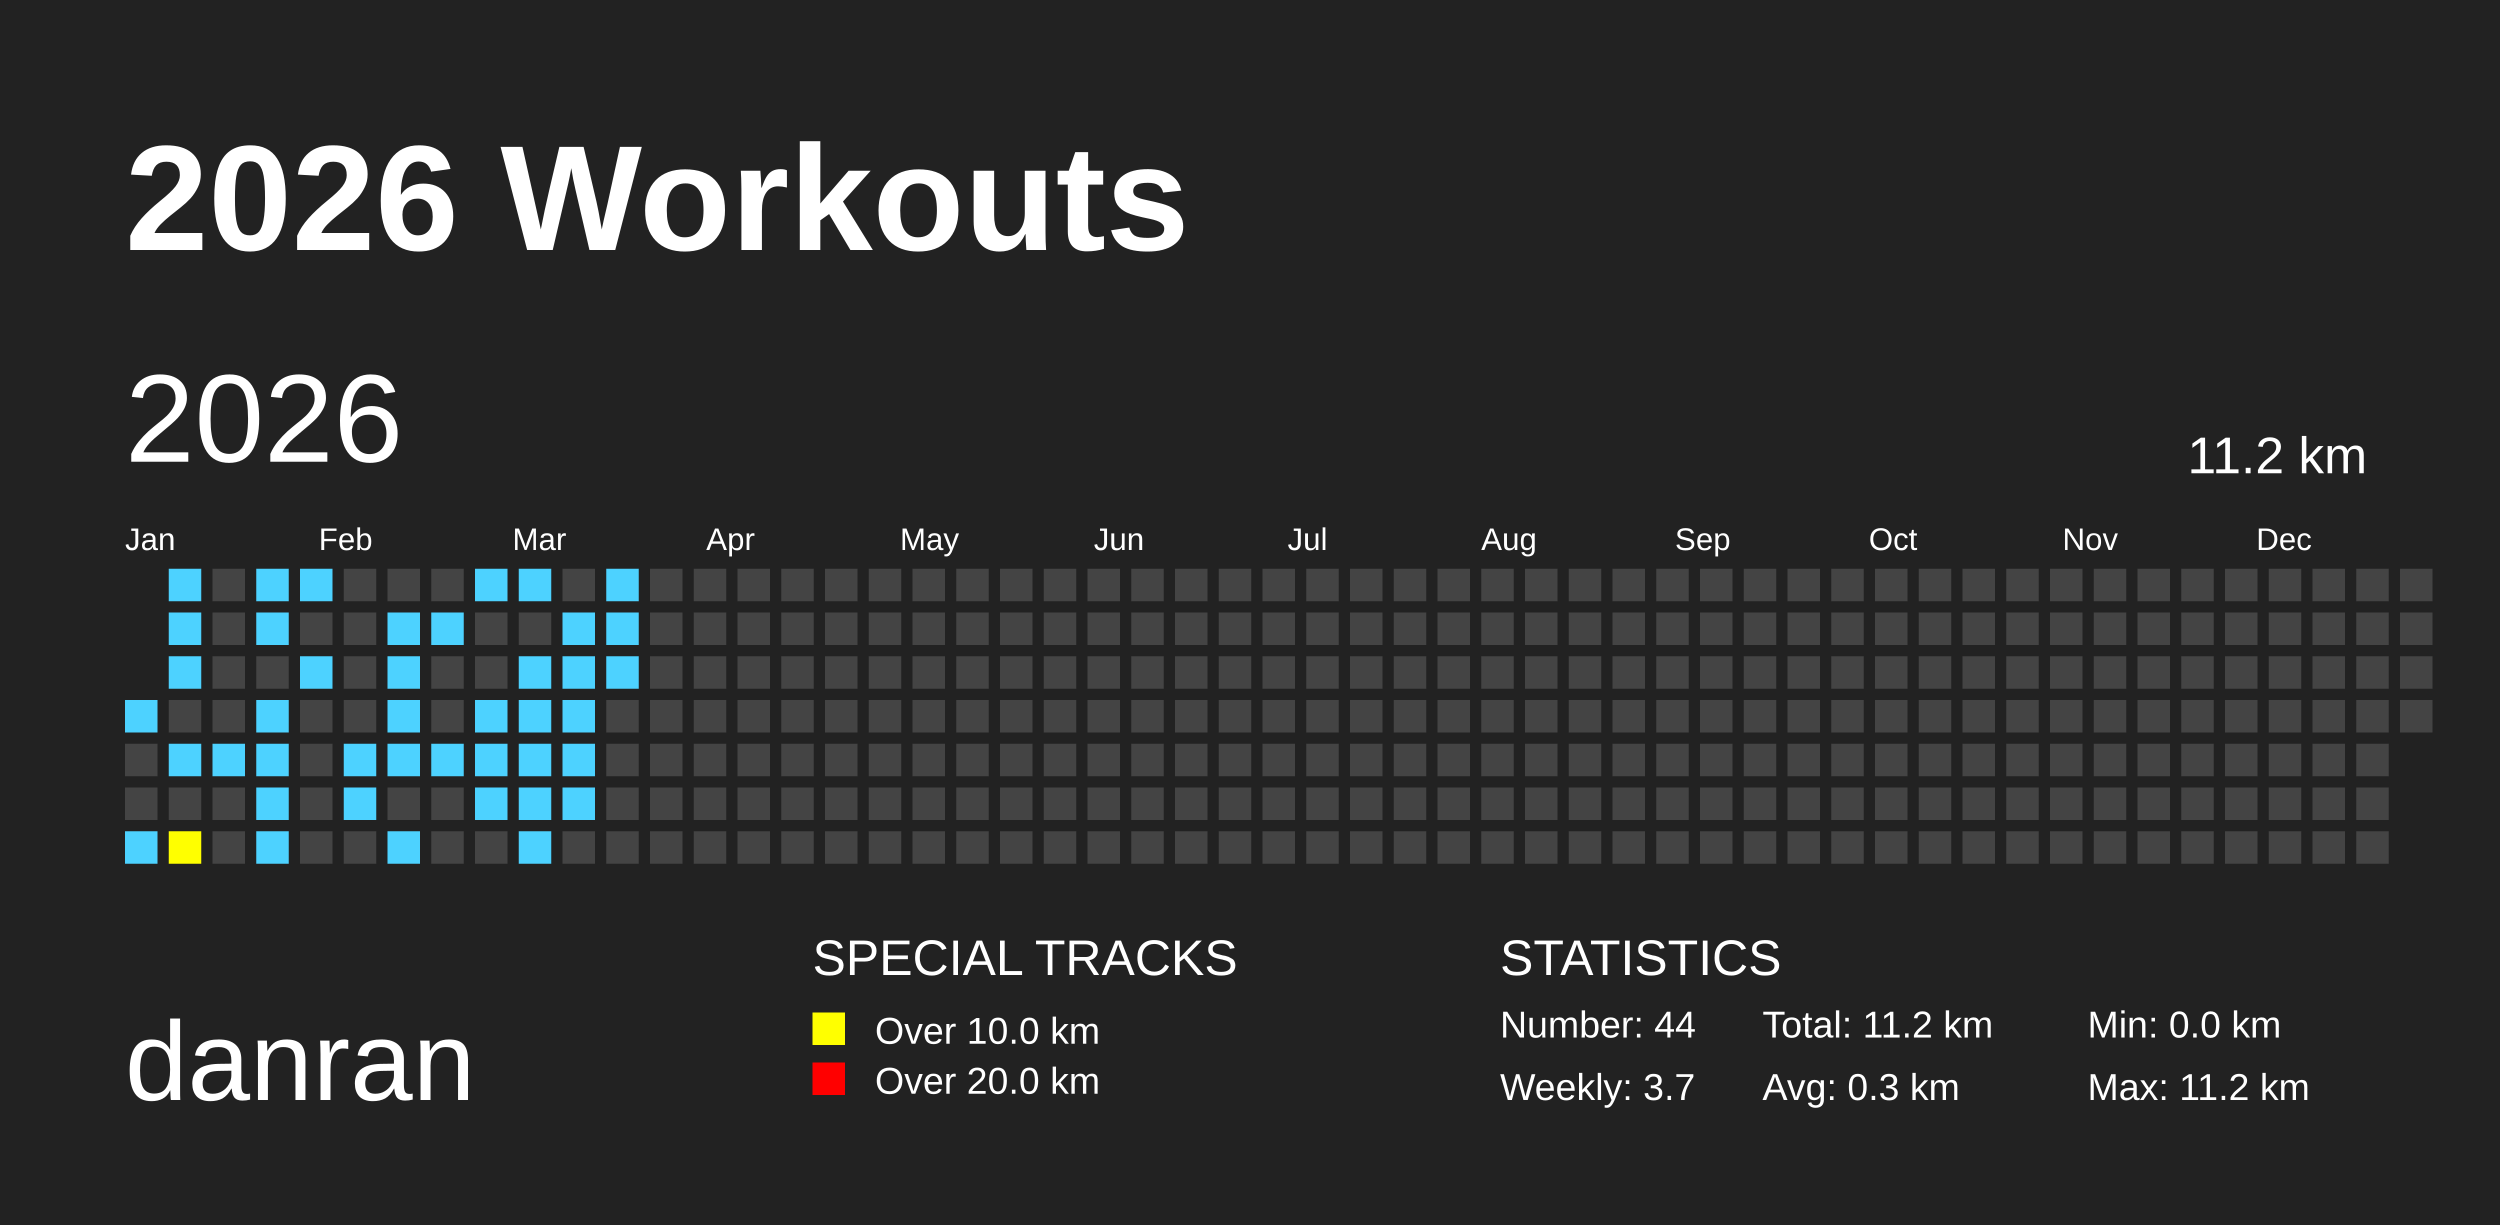
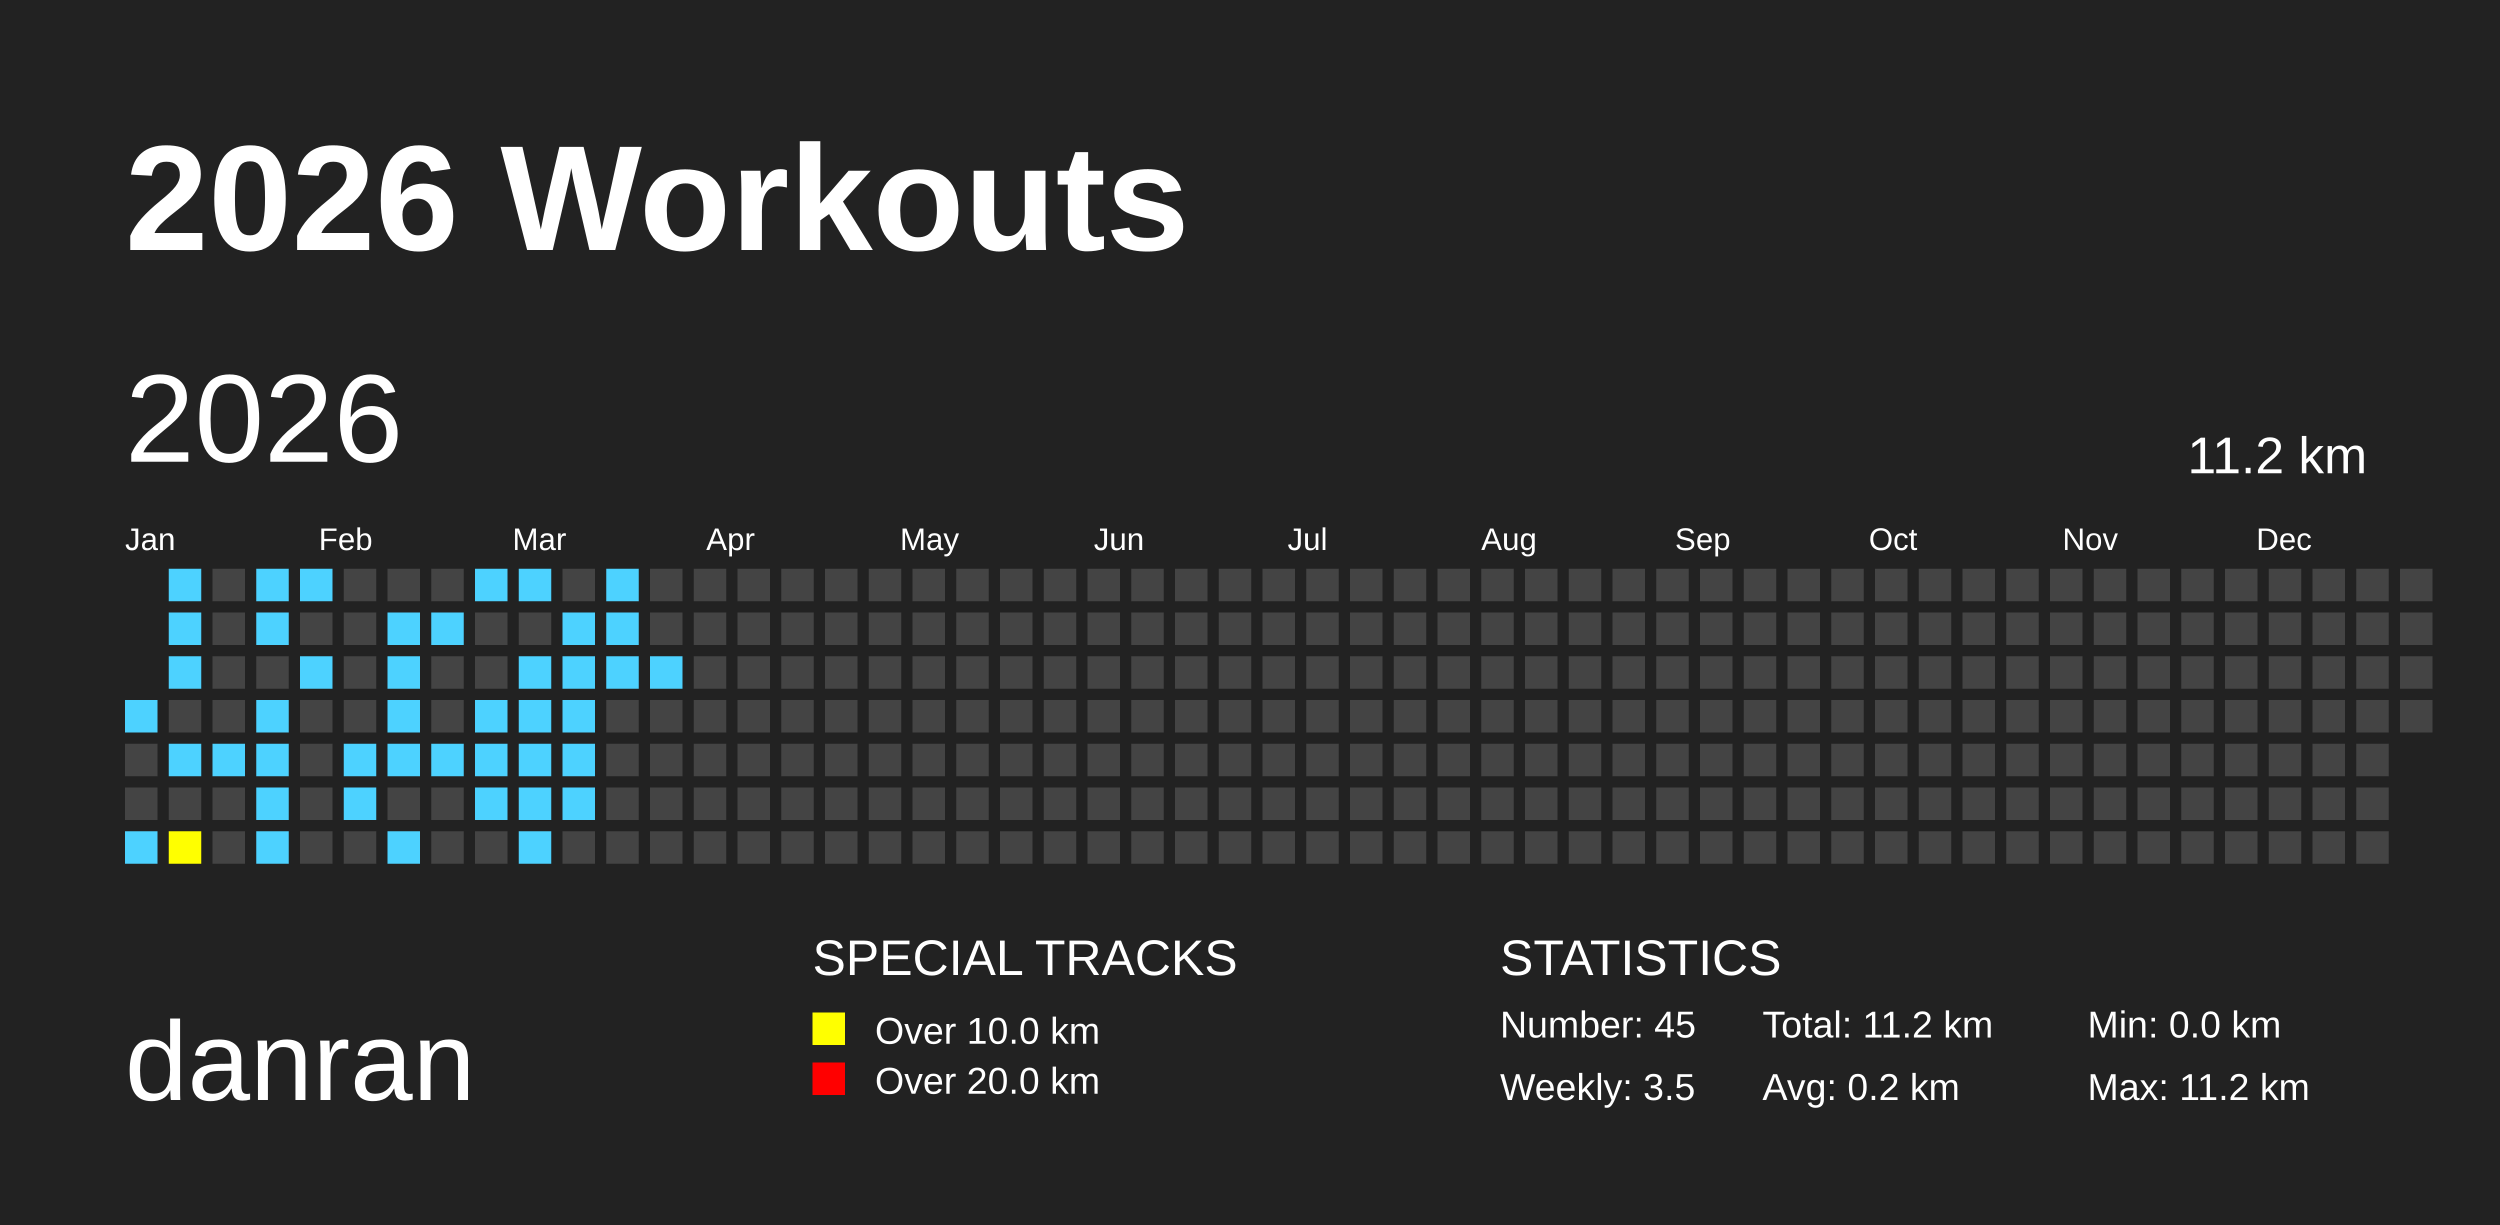
<svg xmlns="http://www.w3.org/2000/svg" baseProfile="full" height="98mm" version="1.1" viewBox="0,0,200,98" width="200mm">
  <defs />
  <rect fill="#222222" height="98" width="200" x="0" y="0" />
  <text fill="#FFFFFF" style="font-size:12px; font-family:Arial; font-weight:bold;" x="10" y="20">2026 Workouts</text>
  <text fill="#FFFFFF" style="font-size:9px; font-family:Arial" x="10" y="88">danran</text>
  <text fill="#FFFFFF" style="font-size:4px; font-family:Arial" x="65" y="78">SPECIAL TRACKS</text>
  <rect fill="yellow" height="2.6" width="2.6" x="65" y="81" />
  <text fill="#FFFFFF" style="font-size:3px; font-family:Arial" x="70" y="83.5">Over 10.0 km</text>
  <rect fill="red" height="2.6" width="2.6" x="65" y="85" />
  <text fill="#FFFFFF" style="font-size:3px; font-family:Arial" x="70" y="87.5">Over 20.0 km</text>
  <text fill="#FFFFFF" style="font-size:4px; font-family:Arial" x="120" y="78">STATISTICS</text>
-   <text fill="#FFFFFF" style="font-size:3px; font-family:Arial" x="120" y="83">Number: 44</text>
-   <text fill="#FFFFFF" style="font-size:3px; font-family:Arial" x="120" y="88">Weekly: 3.7</text>
+   <text fill="#FFFFFF" style="font-size:3px; font-family:Arial" x="120" y="83">Number: 45</text>
+   <text fill="#FFFFFF" style="font-size:3px; font-family:Arial" x="120" y="88">Weekly: 3.5</text>
  <text fill="#FFFFFF" style="font-size:3px; font-family:Arial" x="141" y="83">Total: 11.2 km</text>
-   <text fill="#FFFFFF" style="font-size:3px; font-family:Arial" x="141" y="88">Avg: 0.3 km</text>
+   <text fill="#FFFFFF" style="font-size:3px; font-family:Arial" x="141" y="88">Avg: 0.2 km</text>
  <text fill="#FFFFFF" style="font-size:3px; font-family:Arial" x="167" y="83">Min: 0.0 km</text>
  <text fill="#FFFFFF" style="font-size:3px; font-family:Arial" x="167" y="88">Max: 11.2 km</text>
  <text dominant-baseline="hanging" fill="#FFFFFF" style="font-size:10.0px; font-family:Arial;" x="10" y="30">2026</text>
  <text dominant-baseline="hanging" fill="#FFFFFF" style="font-size:4.125px; font-family:Arial;" x="175" y="35">11.2 km</text>
  <text fill="#FFFFFF" style="font-size:2.5px; font-family:Arial" x="10.0" y="44">Jan</text>
  <text fill="#FFFFFF" style="font-size:2.5px; font-family:Arial" x="25.5" y="44">Feb</text>
  <text fill="#FFFFFF" style="font-size:2.5px; font-family:Arial" x="41.0" y="44">Mar</text>
  <text fill="#FFFFFF" style="font-size:2.5px; font-family:Arial" x="56.5" y="44">Apr</text>
  <text fill="#FFFFFF" style="font-size:2.5px; font-family:Arial" x="72.0" y="44">May</text>
  <text fill="#FFFFFF" style="font-size:2.5px; font-family:Arial" x="87.5" y="44">Jun</text>
  <text fill="#FFFFFF" style="font-size:2.5px; font-family:Arial" x="103.0" y="44">Jul</text>
  <text fill="#FFFFFF" style="font-size:2.5px; font-family:Arial" x="118.5" y="44">Aug</text>
  <text fill="#FFFFFF" style="font-size:2.5px; font-family:Arial" x="134.0" y="44">Sep</text>
  <text fill="#FFFFFF" style="font-size:2.5px; font-family:Arial" x="149.5" y="44">Oct</text>
  <text fill="#FFFFFF" style="font-size:2.5px; font-family:Arial" x="165.0" y="44">Nov</text>
  <text fill="#FFFFFF" style="font-size:2.5px; font-family:Arial" x="180.5" y="44">Dec</text>
  <rect fill="#4DD2FF" height="2.6" width="2.6" x="10.0" y="56.0" />
  <rect fill="#444444" height="2.6" width="2.6" x="10.0" y="59.5" />
  <rect fill="#444444" height="2.6" width="2.6" x="10.0" y="63.0" />
  <rect fill="#4DD2FF" height="2.6" width="2.6" x="10.0" y="66.5" />
  <rect fill="#4DD2FF" height="2.6" width="2.6" x="13.5" y="45.5" />
  <rect fill="#4DD2FF" height="2.6" width="2.6" x="13.5" y="49.0" />
  <rect fill="#4DD2FF" height="2.6" width="2.6" x="13.5" y="52.5" />
  <rect fill="#444444" height="2.6" width="2.6" x="13.5" y="56.0" />
  <rect fill="#4DD2FF" height="2.6" width="2.6" x="13.5" y="59.5" />
  <rect fill="#444444" height="2.6" width="2.6" x="13.5" y="63.0" />
  <rect fill="yellow" height="2.6" width="2.6" x="13.5" y="66.5" />
  <rect fill="#444444" height="2.6" width="2.6" x="17.0" y="45.5" />
  <rect fill="#444444" height="2.6" width="2.6" x="17.0" y="49.0" />
  <rect fill="#444444" height="2.6" width="2.6" x="17.0" y="52.5" />
  <rect fill="#444444" height="2.6" width="2.6" x="17.0" y="56.0" />
  <rect fill="#4DD2FF" height="2.6" width="2.6" x="17.0" y="59.5" />
  <rect fill="#444444" height="2.6" width="2.6" x="17.0" y="63.0" />
  <rect fill="#444444" height="2.6" width="2.6" x="17.0" y="66.5" />
  <rect fill="#4DD2FF" height="2.6" width="2.6" x="20.5" y="45.5" />
  <rect fill="#4DD2FF" height="2.6" width="2.6" x="20.5" y="49.0" />
  <rect fill="#444444" height="2.6" width="2.6" x="20.5" y="52.5" />
  <rect fill="#4DD2FF" height="2.6" width="2.6" x="20.5" y="56.0" />
  <rect fill="#4DD2FF" height="2.6" width="2.6" x="20.5" y="59.5" />
  <rect fill="#4DD2FF" height="2.6" width="2.6" x="20.5" y="63.0" />
  <rect fill="#4DD2FF" height="2.6" width="2.6" x="20.5" y="66.5" />
  <rect fill="#4DD2FF" height="2.6" width="2.6" x="24.0" y="45.5" />
  <rect fill="#444444" height="2.6" width="2.6" x="24.0" y="49.0" />
  <rect fill="#4DD2FF" height="2.6" width="2.6" x="24.0" y="52.5" />
  <rect fill="#444444" height="2.6" width="2.6" x="24.0" y="56.0" />
  <rect fill="#444444" height="2.6" width="2.6" x="24.0" y="59.5" />
  <rect fill="#444444" height="2.6" width="2.6" x="24.0" y="63.0" />
  <rect fill="#444444" height="2.6" width="2.6" x="24.0" y="66.5" />
  <rect fill="#444444" height="2.6" width="2.6" x="27.5" y="45.5" />
  <rect fill="#444444" height="2.6" width="2.6" x="27.5" y="49.0" />
  <rect fill="#444444" height="2.6" width="2.6" x="27.5" y="52.5" />
  <rect fill="#444444" height="2.6" width="2.6" x="27.5" y="56.0" />
  <rect fill="#4DD2FF" height="2.6" width="2.6" x="27.5" y="59.5" />
  <rect fill="#4DD2FF" height="2.6" width="2.6" x="27.5" y="63.0" />
  <rect fill="#444444" height="2.6" width="2.6" x="27.5" y="66.5" />
  <rect fill="#444444" height="2.6" width="2.6" x="31.0" y="45.5" />
  <rect fill="#4DD2FF" height="2.6" width="2.6" x="31.0" y="49.0" />
  <rect fill="#4DD2FF" height="2.6" width="2.6" x="31.0" y="52.5" />
  <rect fill="#4DD2FF" height="2.6" width="2.6" x="31.0" y="56.0" />
  <rect fill="#4DD2FF" height="2.6" width="2.6" x="31.0" y="59.5" />
  <rect fill="#444444" height="2.6" width="2.6" x="31.0" y="63.0" />
  <rect fill="#4DD2FF" height="2.6" width="2.6" x="31.0" y="66.5" />
  <rect fill="#444444" height="2.6" width="2.6" x="34.5" y="45.5" />
  <rect fill="#4DD2FF" height="2.6" width="2.6" x="34.5" y="49.0" />
  <rect fill="#444444" height="2.6" width="2.6" x="34.5" y="52.5" />
  <rect fill="#444444" height="2.6" width="2.6" x="34.5" y="56.0" />
  <rect fill="#4DD2FF" height="2.6" width="2.6" x="34.5" y="59.5" />
  <rect fill="#444444" height="2.6" width="2.6" x="34.5" y="63.0" />
  <rect fill="#444444" height="2.6" width="2.6" x="34.5" y="66.5" />
  <rect fill="#4DD2FF" height="2.6" width="2.6" x="38.0" y="45.5" />
  <rect fill="#444444" height="2.6" width="2.6" x="38.0" y="49.0" />
  <rect fill="#444444" height="2.6" width="2.6" x="38.0" y="52.5" />
  <rect fill="#4DD2FF" height="2.6" width="2.6" x="38.0" y="56.0" />
  <rect fill="#4DD2FF" height="2.6" width="2.6" x="38.0" y="59.5" />
  <rect fill="#4DD2FF" height="2.6" width="2.6" x="38.0" y="63.0" />
  <rect fill="#444444" height="2.6" width="2.6" x="38.0" y="66.5" />
  <rect fill="#4DD2FF" height="2.6" width="2.6" x="41.5" y="45.5" />
  <rect fill="#444444" height="2.6" width="2.6" x="41.5" y="49.0" />
  <rect fill="#4DD2FF" height="2.6" width="2.6" x="41.5" y="52.5" />
  <rect fill="#4DD2FF" height="2.6" width="2.6" x="41.5" y="56.0" />
  <rect fill="#4DD2FF" height="2.6" width="2.6" x="41.5" y="59.5" />
  <rect fill="#4DD2FF" height="2.6" width="2.6" x="41.5" y="63.0" />
  <rect fill="#4DD2FF" height="2.6" width="2.6" x="41.5" y="66.5" />
  <rect fill="#444444" height="2.6" width="2.6" x="45.0" y="45.5" />
  <rect fill="#4DD2FF" height="2.6" width="2.6" x="45.0" y="49.0" />
  <rect fill="#4DD2FF" height="2.6" width="2.6" x="45.0" y="52.5" />
  <rect fill="#4DD2FF" height="2.6" width="2.6" x="45.0" y="56.0" />
  <rect fill="#4DD2FF" height="2.6" width="2.6" x="45.0" y="59.5" />
  <rect fill="#4DD2FF" height="2.6" width="2.6" x="45.0" y="63.0" />
  <rect fill="#444444" height="2.6" width="2.6" x="45.0" y="66.5" />
  <rect fill="#4DD2FF" height="2.6" width="2.6" x="48.5" y="45.5" />
  <rect fill="#4DD2FF" height="2.6" width="2.6" x="48.5" y="49.0" />
  <rect fill="#4DD2FF" height="2.6" width="2.6" x="48.5" y="52.5" />
  <rect fill="#444444" height="2.6" width="2.6" x="48.5" y="56.0" />
  <rect fill="#444444" height="2.6" width="2.6" x="48.5" y="59.5" />
  <rect fill="#444444" height="2.6" width="2.6" x="48.5" y="63.0" />
  <rect fill="#444444" height="2.6" width="2.6" x="48.5" y="66.5" />
  <rect fill="#444444" height="2.6" width="2.6" x="52.0" y="45.5" />
  <rect fill="#444444" height="2.6" width="2.6" x="52.0" y="49.0" />
-   <rect fill="#444444" height="2.6" width="2.6" x="52.0" y="52.5" />
+   <rect fill="#4DD2FF" height="2.6" width="2.6" x="52.0" y="52.5" />
  <rect fill="#444444" height="2.6" width="2.6" x="52.0" y="56.0" />
  <rect fill="#444444" height="2.6" width="2.6" x="52.0" y="59.5" />
  <rect fill="#444444" height="2.6" width="2.6" x="52.0" y="63.0" />
  <rect fill="#444444" height="2.6" width="2.6" x="52.0" y="66.5" />
  <rect fill="#444444" height="2.6" width="2.6" x="55.5" y="45.5" />
  <rect fill="#444444" height="2.6" width="2.6" x="55.5" y="49.0" />
  <rect fill="#444444" height="2.6" width="2.6" x="55.5" y="52.5" />
  <rect fill="#444444" height="2.6" width="2.6" x="55.5" y="56.0" />
  <rect fill="#444444" height="2.6" width="2.6" x="55.5" y="59.5" />
  <rect fill="#444444" height="2.6" width="2.6" x="55.5" y="63.0" />
  <rect fill="#444444" height="2.6" width="2.6" x="55.5" y="66.5" />
  <rect fill="#444444" height="2.6" width="2.6" x="59.0" y="45.5" />
  <rect fill="#444444" height="2.6" width="2.6" x="59.0" y="49.0" />
  <rect fill="#444444" height="2.6" width="2.6" x="59.0" y="52.5" />
  <rect fill="#444444" height="2.6" width="2.6" x="59.0" y="56.0" />
  <rect fill="#444444" height="2.6" width="2.6" x="59.0" y="59.5" />
  <rect fill="#444444" height="2.6" width="2.6" x="59.0" y="63.0" />
  <rect fill="#444444" height="2.6" width="2.6" x="59.0" y="66.5" />
  <rect fill="#444444" height="2.6" width="2.6" x="62.5" y="45.5" />
  <rect fill="#444444" height="2.6" width="2.6" x="62.5" y="49.0" />
  <rect fill="#444444" height="2.6" width="2.6" x="62.5" y="52.5" />
  <rect fill="#444444" height="2.6" width="2.6" x="62.5" y="56.0" />
  <rect fill="#444444" height="2.6" width="2.6" x="62.5" y="59.5" />
  <rect fill="#444444" height="2.6" width="2.6" x="62.5" y="63.0" />
  <rect fill="#444444" height="2.6" width="2.6" x="62.5" y="66.5" />
  <rect fill="#444444" height="2.6" width="2.6" x="66.0" y="45.5" />
  <rect fill="#444444" height="2.6" width="2.6" x="66.0" y="49.0" />
  <rect fill="#444444" height="2.6" width="2.6" x="66.0" y="52.5" />
  <rect fill="#444444" height="2.6" width="2.6" x="66.0" y="56.0" />
  <rect fill="#444444" height="2.6" width="2.6" x="66.0" y="59.5" />
  <rect fill="#444444" height="2.6" width="2.6" x="66.0" y="63.0" />
  <rect fill="#444444" height="2.6" width="2.6" x="66.0" y="66.5" />
  <rect fill="#444444" height="2.6" width="2.6" x="69.5" y="45.5" />
  <rect fill="#444444" height="2.6" width="2.6" x="69.5" y="49.0" />
  <rect fill="#444444" height="2.6" width="2.6" x="69.5" y="52.5" />
  <rect fill="#444444" height="2.6" width="2.6" x="69.5" y="56.0" />
  <rect fill="#444444" height="2.6" width="2.6" x="69.5" y="59.5" />
  <rect fill="#444444" height="2.6" width="2.6" x="69.5" y="63.0" />
  <rect fill="#444444" height="2.6" width="2.6" x="69.5" y="66.5" />
  <rect fill="#444444" height="2.6" width="2.6" x="73.0" y="45.5" />
  <rect fill="#444444" height="2.6" width="2.6" x="73.0" y="49.0" />
  <rect fill="#444444" height="2.6" width="2.6" x="73.0" y="52.5" />
  <rect fill="#444444" height="2.6" width="2.6" x="73.0" y="56.0" />
  <rect fill="#444444" height="2.6" width="2.6" x="73.0" y="59.5" />
  <rect fill="#444444" height="2.6" width="2.6" x="73.0" y="63.0" />
  <rect fill="#444444" height="2.6" width="2.6" x="73.0" y="66.5" />
  <rect fill="#444444" height="2.6" width="2.6" x="76.5" y="45.5" />
  <rect fill="#444444" height="2.6" width="2.6" x="76.5" y="49.0" />
  <rect fill="#444444" height="2.6" width="2.6" x="76.5" y="52.5" />
  <rect fill="#444444" height="2.6" width="2.6" x="76.5" y="56.0" />
  <rect fill="#444444" height="2.6" width="2.6" x="76.5" y="59.5" />
  <rect fill="#444444" height="2.6" width="2.6" x="76.5" y="63.0" />
  <rect fill="#444444" height="2.6" width="2.6" x="76.5" y="66.5" />
  <rect fill="#444444" height="2.6" width="2.6" x="80.0" y="45.5" />
  <rect fill="#444444" height="2.6" width="2.6" x="80.0" y="49.0" />
  <rect fill="#444444" height="2.6" width="2.6" x="80.0" y="52.5" />
  <rect fill="#444444" height="2.6" width="2.6" x="80.0" y="56.0" />
  <rect fill="#444444" height="2.6" width="2.6" x="80.0" y="59.5" />
  <rect fill="#444444" height="2.6" width="2.6" x="80.0" y="63.0" />
  <rect fill="#444444" height="2.6" width="2.6" x="80.0" y="66.5" />
  <rect fill="#444444" height="2.6" width="2.6" x="83.5" y="45.5" />
  <rect fill="#444444" height="2.6" width="2.6" x="83.5" y="49.0" />
  <rect fill="#444444" height="2.6" width="2.6" x="83.5" y="52.5" />
  <rect fill="#444444" height="2.6" width="2.6" x="83.5" y="56.0" />
  <rect fill="#444444" height="2.6" width="2.6" x="83.5" y="59.5" />
  <rect fill="#444444" height="2.6" width="2.6" x="83.5" y="63.0" />
  <rect fill="#444444" height="2.6" width="2.6" x="83.5" y="66.5" />
  <rect fill="#444444" height="2.6" width="2.6" x="87.0" y="45.5" />
  <rect fill="#444444" height="2.6" width="2.6" x="87.0" y="49.0" />
  <rect fill="#444444" height="2.6" width="2.6" x="87.0" y="52.5" />
  <rect fill="#444444" height="2.6" width="2.6" x="87.0" y="56.0" />
  <rect fill="#444444" height="2.6" width="2.6" x="87.0" y="59.5" />
  <rect fill="#444444" height="2.6" width="2.6" x="87.0" y="63.0" />
  <rect fill="#444444" height="2.6" width="2.6" x="87.0" y="66.5" />
  <rect fill="#444444" height="2.6" width="2.6" x="90.5" y="45.5" />
  <rect fill="#444444" height="2.6" width="2.6" x="90.5" y="49.0" />
  <rect fill="#444444" height="2.6" width="2.6" x="90.5" y="52.5" />
  <rect fill="#444444" height="2.6" width="2.6" x="90.5" y="56.0" />
  <rect fill="#444444" height="2.6" width="2.6" x="90.5" y="59.5" />
  <rect fill="#444444" height="2.6" width="2.6" x="90.5" y="63.0" />
  <rect fill="#444444" height="2.6" width="2.6" x="90.5" y="66.5" />
  <rect fill="#444444" height="2.6" width="2.6" x="94.0" y="45.5" />
  <rect fill="#444444" height="2.6" width="2.6" x="94.0" y="49.0" />
  <rect fill="#444444" height="2.6" width="2.6" x="94.0" y="52.5" />
  <rect fill="#444444" height="2.6" width="2.6" x="94.0" y="56.0" />
  <rect fill="#444444" height="2.6" width="2.6" x="94.0" y="59.5" />
  <rect fill="#444444" height="2.6" width="2.6" x="94.0" y="63.0" />
  <rect fill="#444444" height="2.6" width="2.6" x="94.0" y="66.5" />
  <rect fill="#444444" height="2.6" width="2.6" x="97.5" y="45.5" />
  <rect fill="#444444" height="2.6" width="2.6" x="97.5" y="49.0" />
  <rect fill="#444444" height="2.6" width="2.6" x="97.5" y="52.5" />
  <rect fill="#444444" height="2.6" width="2.6" x="97.5" y="56.0" />
  <rect fill="#444444" height="2.6" width="2.6" x="97.5" y="59.5" />
  <rect fill="#444444" height="2.6" width="2.6" x="97.5" y="63.0" />
  <rect fill="#444444" height="2.6" width="2.6" x="97.5" y="66.5" />
  <rect fill="#444444" height="2.6" width="2.6" x="101.0" y="45.5" />
  <rect fill="#444444" height="2.6" width="2.6" x="101.0" y="49.0" />
  <rect fill="#444444" height="2.6" width="2.6" x="101.0" y="52.5" />
  <rect fill="#444444" height="2.6" width="2.6" x="101.0" y="56.0" />
  <rect fill="#444444" height="2.6" width="2.6" x="101.0" y="59.5" />
  <rect fill="#444444" height="2.6" width="2.6" x="101.0" y="63.0" />
  <rect fill="#444444" height="2.6" width="2.6" x="101.0" y="66.5" />
  <rect fill="#444444" height="2.6" width="2.6" x="104.5" y="45.5" />
  <rect fill="#444444" height="2.6" width="2.6" x="104.5" y="49.0" />
  <rect fill="#444444" height="2.6" width="2.6" x="104.5" y="52.5" />
  <rect fill="#444444" height="2.6" width="2.6" x="104.5" y="56.0" />
  <rect fill="#444444" height="2.6" width="2.6" x="104.5" y="59.5" />
  <rect fill="#444444" height="2.6" width="2.6" x="104.5" y="63.0" />
  <rect fill="#444444" height="2.6" width="2.6" x="104.5" y="66.5" />
  <rect fill="#444444" height="2.6" width="2.6" x="108.0" y="45.5" />
  <rect fill="#444444" height="2.6" width="2.6" x="108.0" y="49.0" />
  <rect fill="#444444" height="2.6" width="2.6" x="108.0" y="52.5" />
  <rect fill="#444444" height="2.6" width="2.6" x="108.0" y="56.0" />
  <rect fill="#444444" height="2.6" width="2.6" x="108.0" y="59.5" />
  <rect fill="#444444" height="2.6" width="2.6" x="108.0" y="63.0" />
  <rect fill="#444444" height="2.6" width="2.6" x="108.0" y="66.5" />
  <rect fill="#444444" height="2.6" width="2.6" x="111.5" y="45.5" />
  <rect fill="#444444" height="2.6" width="2.6" x="111.5" y="49.0" />
  <rect fill="#444444" height="2.6" width="2.6" x="111.5" y="52.5" />
  <rect fill="#444444" height="2.6" width="2.6" x="111.5" y="56.0" />
  <rect fill="#444444" height="2.6" width="2.6" x="111.5" y="59.5" />
  <rect fill="#444444" height="2.6" width="2.6" x="111.5" y="63.0" />
  <rect fill="#444444" height="2.6" width="2.6" x="111.5" y="66.5" />
  <rect fill="#444444" height="2.6" width="2.6" x="115.0" y="45.5" />
  <rect fill="#444444" height="2.6" width="2.6" x="115.0" y="49.0" />
  <rect fill="#444444" height="2.6" width="2.6" x="115.0" y="52.5" />
  <rect fill="#444444" height="2.6" width="2.6" x="115.0" y="56.0" />
  <rect fill="#444444" height="2.6" width="2.6" x="115.0" y="59.5" />
  <rect fill="#444444" height="2.6" width="2.6" x="115.0" y="63.0" />
  <rect fill="#444444" height="2.6" width="2.6" x="115.0" y="66.5" />
  <rect fill="#444444" height="2.6" width="2.6" x="118.5" y="45.5" />
  <rect fill="#444444" height="2.6" width="2.6" x="118.5" y="49.0" />
  <rect fill="#444444" height="2.6" width="2.6" x="118.5" y="52.5" />
  <rect fill="#444444" height="2.6" width="2.6" x="118.5" y="56.0" />
  <rect fill="#444444" height="2.6" width="2.6" x="118.5" y="59.5" />
  <rect fill="#444444" height="2.6" width="2.6" x="118.5" y="63.0" />
  <rect fill="#444444" height="2.6" width="2.6" x="118.5" y="66.5" />
  <rect fill="#444444" height="2.6" width="2.6" x="122.0" y="45.5" />
  <rect fill="#444444" height="2.6" width="2.6" x="122.0" y="49.0" />
  <rect fill="#444444" height="2.6" width="2.6" x="122.0" y="52.5" />
  <rect fill="#444444" height="2.6" width="2.6" x="122.0" y="56.0" />
  <rect fill="#444444" height="2.6" width="2.6" x="122.0" y="59.5" />
  <rect fill="#444444" height="2.6" width="2.6" x="122.0" y="63.0" />
  <rect fill="#444444" height="2.6" width="2.6" x="122.0" y="66.5" />
  <rect fill="#444444" height="2.6" width="2.6" x="125.5" y="45.5" />
  <rect fill="#444444" height="2.6" width="2.6" x="125.5" y="49.0" />
  <rect fill="#444444" height="2.6" width="2.6" x="125.5" y="52.5" />
  <rect fill="#444444" height="2.6" width="2.6" x="125.5" y="56.0" />
  <rect fill="#444444" height="2.6" width="2.6" x="125.5" y="59.5" />
  <rect fill="#444444" height="2.6" width="2.6" x="125.5" y="63.0" />
  <rect fill="#444444" height="2.6" width="2.6" x="125.5" y="66.5" />
  <rect fill="#444444" height="2.6" width="2.6" x="129.0" y="45.5" />
  <rect fill="#444444" height="2.6" width="2.6" x="129.0" y="49.0" />
  <rect fill="#444444" height="2.6" width="2.6" x="129.0" y="52.5" />
  <rect fill="#444444" height="2.6" width="2.6" x="129.0" y="56.0" />
  <rect fill="#444444" height="2.6" width="2.6" x="129.0" y="59.5" />
  <rect fill="#444444" height="2.6" width="2.6" x="129.0" y="63.0" />
  <rect fill="#444444" height="2.6" width="2.6" x="129.0" y="66.5" />
  <rect fill="#444444" height="2.6" width="2.6" x="132.5" y="45.5" />
  <rect fill="#444444" height="2.6" width="2.6" x="132.5" y="49.0" />
  <rect fill="#444444" height="2.6" width="2.6" x="132.5" y="52.5" />
  <rect fill="#444444" height="2.6" width="2.6" x="132.5" y="56.0" />
  <rect fill="#444444" height="2.6" width="2.6" x="132.5" y="59.5" />
  <rect fill="#444444" height="2.6" width="2.6" x="132.5" y="63.0" />
  <rect fill="#444444" height="2.6" width="2.6" x="132.5" y="66.5" />
  <rect fill="#444444" height="2.6" width="2.6" x="136.0" y="45.5" />
  <rect fill="#444444" height="2.6" width="2.6" x="136.0" y="49.0" />
  <rect fill="#444444" height="2.6" width="2.6" x="136.0" y="52.5" />
  <rect fill="#444444" height="2.6" width="2.6" x="136.0" y="56.0" />
  <rect fill="#444444" height="2.6" width="2.6" x="136.0" y="59.5" />
  <rect fill="#444444" height="2.6" width="2.6" x="136.0" y="63.0" />
  <rect fill="#444444" height="2.6" width="2.6" x="136.0" y="66.5" />
  <rect fill="#444444" height="2.6" width="2.6" x="139.5" y="45.5" />
  <rect fill="#444444" height="2.6" width="2.6" x="139.5" y="49.0" />
  <rect fill="#444444" height="2.6" width="2.6" x="139.5" y="52.5" />
  <rect fill="#444444" height="2.6" width="2.6" x="139.5" y="56.0" />
  <rect fill="#444444" height="2.6" width="2.6" x="139.5" y="59.5" />
  <rect fill="#444444" height="2.6" width="2.6" x="139.5" y="63.0" />
  <rect fill="#444444" height="2.6" width="2.6" x="139.5" y="66.5" />
  <rect fill="#444444" height="2.6" width="2.6" x="143.0" y="45.5" />
  <rect fill="#444444" height="2.6" width="2.6" x="143.0" y="49.0" />
  <rect fill="#444444" height="2.6" width="2.6" x="143.0" y="52.5" />
  <rect fill="#444444" height="2.6" width="2.6" x="143.0" y="56.0" />
  <rect fill="#444444" height="2.6" width="2.6" x="143.0" y="59.5" />
  <rect fill="#444444" height="2.6" width="2.6" x="143.0" y="63.0" />
  <rect fill="#444444" height="2.6" width="2.6" x="143.0" y="66.5" />
  <rect fill="#444444" height="2.6" width="2.6" x="146.5" y="45.5" />
  <rect fill="#444444" height="2.6" width="2.6" x="146.5" y="49.0" />
  <rect fill="#444444" height="2.6" width="2.6" x="146.5" y="52.5" />
  <rect fill="#444444" height="2.6" width="2.6" x="146.5" y="56.0" />
  <rect fill="#444444" height="2.6" width="2.6" x="146.5" y="59.5" />
  <rect fill="#444444" height="2.6" width="2.6" x="146.5" y="63.0" />
  <rect fill="#444444" height="2.6" width="2.6" x="146.5" y="66.5" />
  <rect fill="#444444" height="2.6" width="2.6" x="150.0" y="45.5" />
  <rect fill="#444444" height="2.6" width="2.6" x="150.0" y="49.0" />
  <rect fill="#444444" height="2.6" width="2.6" x="150.0" y="52.5" />
  <rect fill="#444444" height="2.6" width="2.6" x="150.0" y="56.0" />
  <rect fill="#444444" height="2.6" width="2.6" x="150.0" y="59.5" />
  <rect fill="#444444" height="2.6" width="2.6" x="150.0" y="63.0" />
  <rect fill="#444444" height="2.6" width="2.6" x="150.0" y="66.5" />
  <rect fill="#444444" height="2.6" width="2.6" x="153.5" y="45.5" />
  <rect fill="#444444" height="2.6" width="2.6" x="153.5" y="49.0" />
  <rect fill="#444444" height="2.6" width="2.6" x="153.5" y="52.5" />
  <rect fill="#444444" height="2.6" width="2.6" x="153.5" y="56.0" />
  <rect fill="#444444" height="2.6" width="2.6" x="153.5" y="59.5" />
  <rect fill="#444444" height="2.6" width="2.6" x="153.5" y="63.0" />
  <rect fill="#444444" height="2.6" width="2.6" x="153.5" y="66.5" />
  <rect fill="#444444" height="2.6" width="2.6" x="157.0" y="45.5" />
  <rect fill="#444444" height="2.6" width="2.6" x="157.0" y="49.0" />
  <rect fill="#444444" height="2.6" width="2.6" x="157.0" y="52.5" />
  <rect fill="#444444" height="2.6" width="2.6" x="157.0" y="56.0" />
  <rect fill="#444444" height="2.6" width="2.6" x="157.0" y="59.5" />
  <rect fill="#444444" height="2.6" width="2.6" x="157.0" y="63.0" />
  <rect fill="#444444" height="2.6" width="2.6" x="157.0" y="66.5" />
  <rect fill="#444444" height="2.6" width="2.6" x="160.5" y="45.5" />
  <rect fill="#444444" height="2.6" width="2.6" x="160.5" y="49.0" />
  <rect fill="#444444" height="2.6" width="2.6" x="160.5" y="52.5" />
  <rect fill="#444444" height="2.6" width="2.6" x="160.5" y="56.0" />
  <rect fill="#444444" height="2.6" width="2.6" x="160.5" y="59.5" />
  <rect fill="#444444" height="2.6" width="2.6" x="160.5" y="63.0" />
  <rect fill="#444444" height="2.6" width="2.6" x="160.5" y="66.5" />
  <rect fill="#444444" height="2.6" width="2.6" x="164.0" y="45.5" />
  <rect fill="#444444" height="2.6" width="2.6" x="164.0" y="49.0" />
  <rect fill="#444444" height="2.6" width="2.6" x="164.0" y="52.5" />
  <rect fill="#444444" height="2.6" width="2.6" x="164.0" y="56.0" />
  <rect fill="#444444" height="2.6" width="2.6" x="164.0" y="59.5" />
  <rect fill="#444444" height="2.6" width="2.6" x="164.0" y="63.0" />
  <rect fill="#444444" height="2.6" width="2.6" x="164.0" y="66.5" />
  <rect fill="#444444" height="2.6" width="2.6" x="167.5" y="45.5" />
  <rect fill="#444444" height="2.6" width="2.6" x="167.5" y="49.0" />
  <rect fill="#444444" height="2.6" width="2.6" x="167.5" y="52.5" />
  <rect fill="#444444" height="2.6" width="2.6" x="167.5" y="56.0" />
  <rect fill="#444444" height="2.6" width="2.6" x="167.5" y="59.5" />
  <rect fill="#444444" height="2.6" width="2.6" x="167.5" y="63.0" />
  <rect fill="#444444" height="2.6" width="2.6" x="167.5" y="66.5" />
  <rect fill="#444444" height="2.6" width="2.6" x="171.0" y="45.5" />
  <rect fill="#444444" height="2.6" width="2.6" x="171.0" y="49.0" />
  <rect fill="#444444" height="2.6" width="2.6" x="171.0" y="52.5" />
  <rect fill="#444444" height="2.6" width="2.6" x="171.0" y="56.0" />
  <rect fill="#444444" height="2.6" width="2.6" x="171.0" y="59.5" />
  <rect fill="#444444" height="2.6" width="2.6" x="171.0" y="63.0" />
  <rect fill="#444444" height="2.6" width="2.6" x="171.0" y="66.5" />
  <rect fill="#444444" height="2.6" width="2.6" x="174.5" y="45.5" />
  <rect fill="#444444" height="2.6" width="2.6" x="174.5" y="49.0" />
  <rect fill="#444444" height="2.6" width="2.6" x="174.5" y="52.5" />
  <rect fill="#444444" height="2.6" width="2.6" x="174.5" y="56.0" />
  <rect fill="#444444" height="2.6" width="2.6" x="174.5" y="59.5" />
  <rect fill="#444444" height="2.6" width="2.6" x="174.5" y="63.0" />
  <rect fill="#444444" height="2.6" width="2.6" x="174.5" y="66.5" />
  <rect fill="#444444" height="2.6" width="2.6" x="178.0" y="45.5" />
  <rect fill="#444444" height="2.6" width="2.6" x="178.0" y="49.0" />
  <rect fill="#444444" height="2.6" width="2.6" x="178.0" y="52.5" />
  <rect fill="#444444" height="2.6" width="2.6" x="178.0" y="56.0" />
  <rect fill="#444444" height="2.6" width="2.6" x="178.0" y="59.5" />
  <rect fill="#444444" height="2.6" width="2.6" x="178.0" y="63.0" />
  <rect fill="#444444" height="2.6" width="2.6" x="178.0" y="66.5" />
  <rect fill="#444444" height="2.6" width="2.6" x="181.5" y="45.5" />
  <rect fill="#444444" height="2.6" width="2.6" x="181.5" y="49.0" />
  <rect fill="#444444" height="2.6" width="2.6" x="181.5" y="52.5" />
  <rect fill="#444444" height="2.6" width="2.6" x="181.5" y="56.0" />
  <rect fill="#444444" height="2.6" width="2.6" x="181.5" y="59.5" />
  <rect fill="#444444" height="2.6" width="2.6" x="181.5" y="63.0" />
  <rect fill="#444444" height="2.6" width="2.6" x="181.5" y="66.5" />
  <rect fill="#444444" height="2.6" width="2.6" x="185.0" y="45.5" />
  <rect fill="#444444" height="2.6" width="2.6" x="185.0" y="49.0" />
  <rect fill="#444444" height="2.6" width="2.6" x="185.0" y="52.5" />
  <rect fill="#444444" height="2.6" width="2.6" x="185.0" y="56.0" />
  <rect fill="#444444" height="2.6" width="2.6" x="185.0" y="59.5" />
  <rect fill="#444444" height="2.6" width="2.6" x="185.0" y="63.0" />
  <rect fill="#444444" height="2.6" width="2.6" x="185.0" y="66.5" />
  <rect fill="#444444" height="2.6" width="2.6" x="188.5" y="45.5" />
  <rect fill="#444444" height="2.6" width="2.6" x="188.5" y="49.0" />
  <rect fill="#444444" height="2.6" width="2.6" x="188.5" y="52.5" />
  <rect fill="#444444" height="2.6" width="2.6" x="188.5" y="56.0" />
  <rect fill="#444444" height="2.6" width="2.6" x="188.5" y="59.5" />
  <rect fill="#444444" height="2.6" width="2.6" x="188.5" y="63.0" />
  <rect fill="#444444" height="2.6" width="2.6" x="188.5" y="66.5" />
  <rect fill="#444444" height="2.6" width="2.6" x="192.0" y="45.5" />
  <rect fill="#444444" height="2.6" width="2.6" x="192.0" y="49.0" />
  <rect fill="#444444" height="2.6" width="2.6" x="192.0" y="52.5" />
  <rect fill="#444444" height="2.6" width="2.6" x="192.0" y="56.0" />
</svg>
